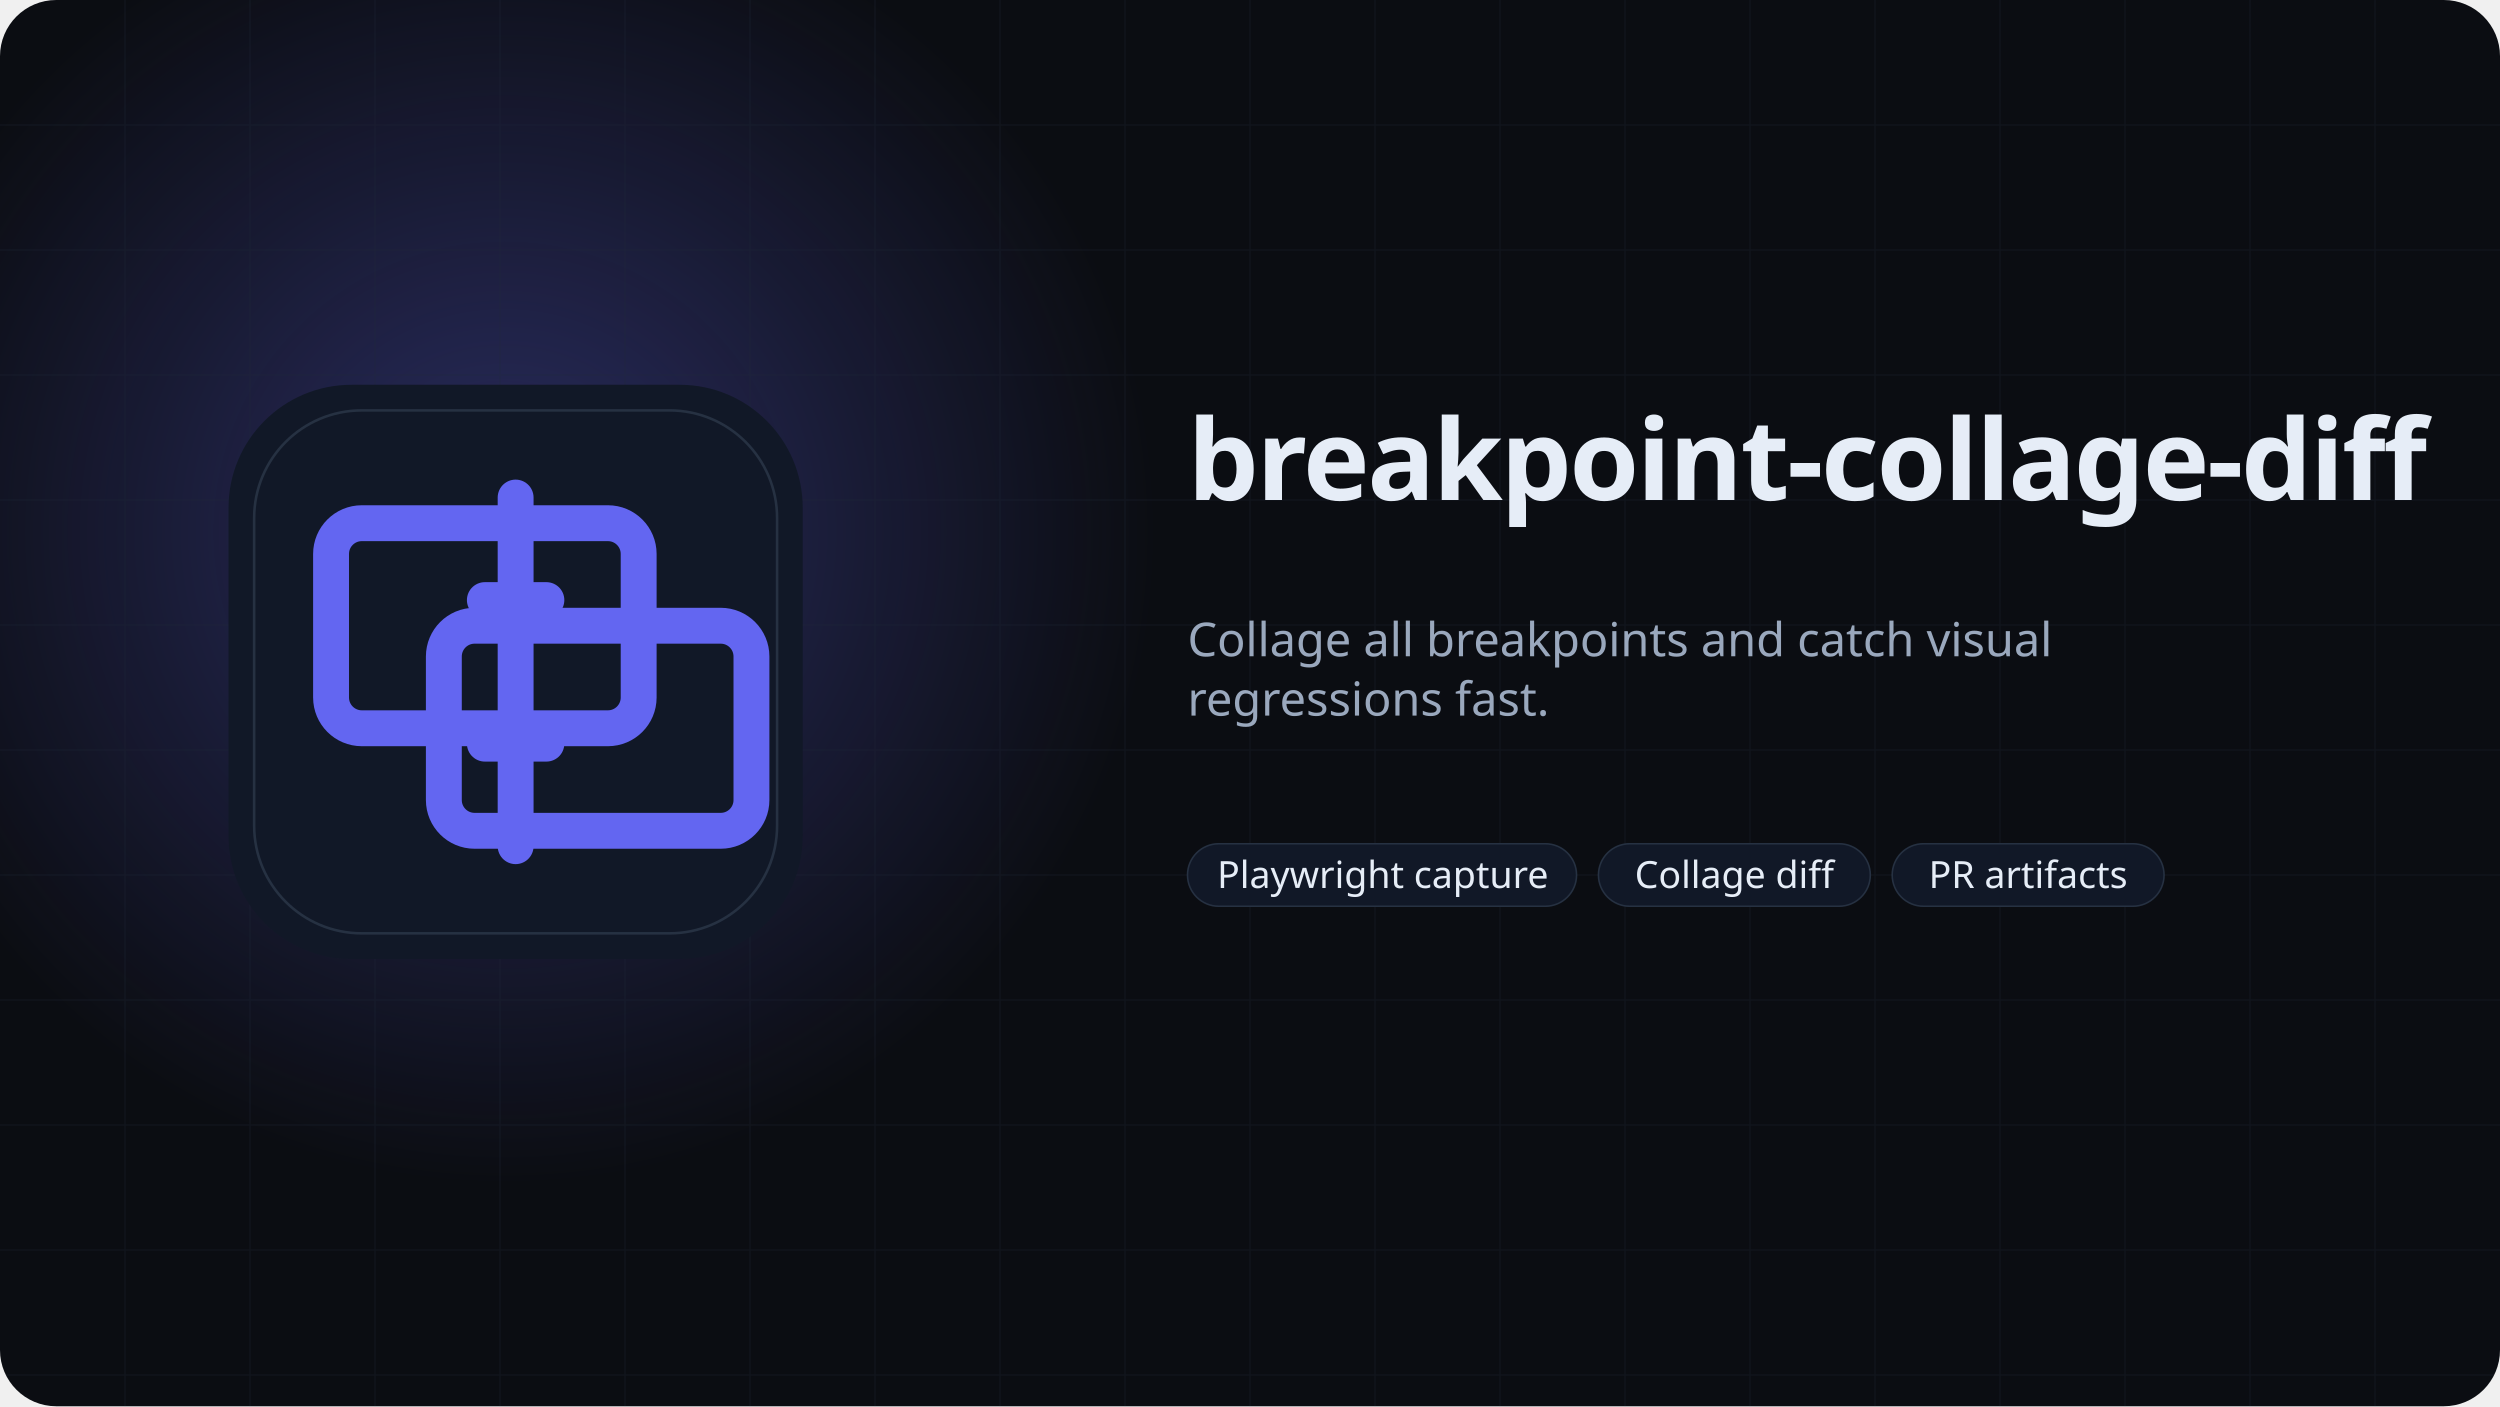
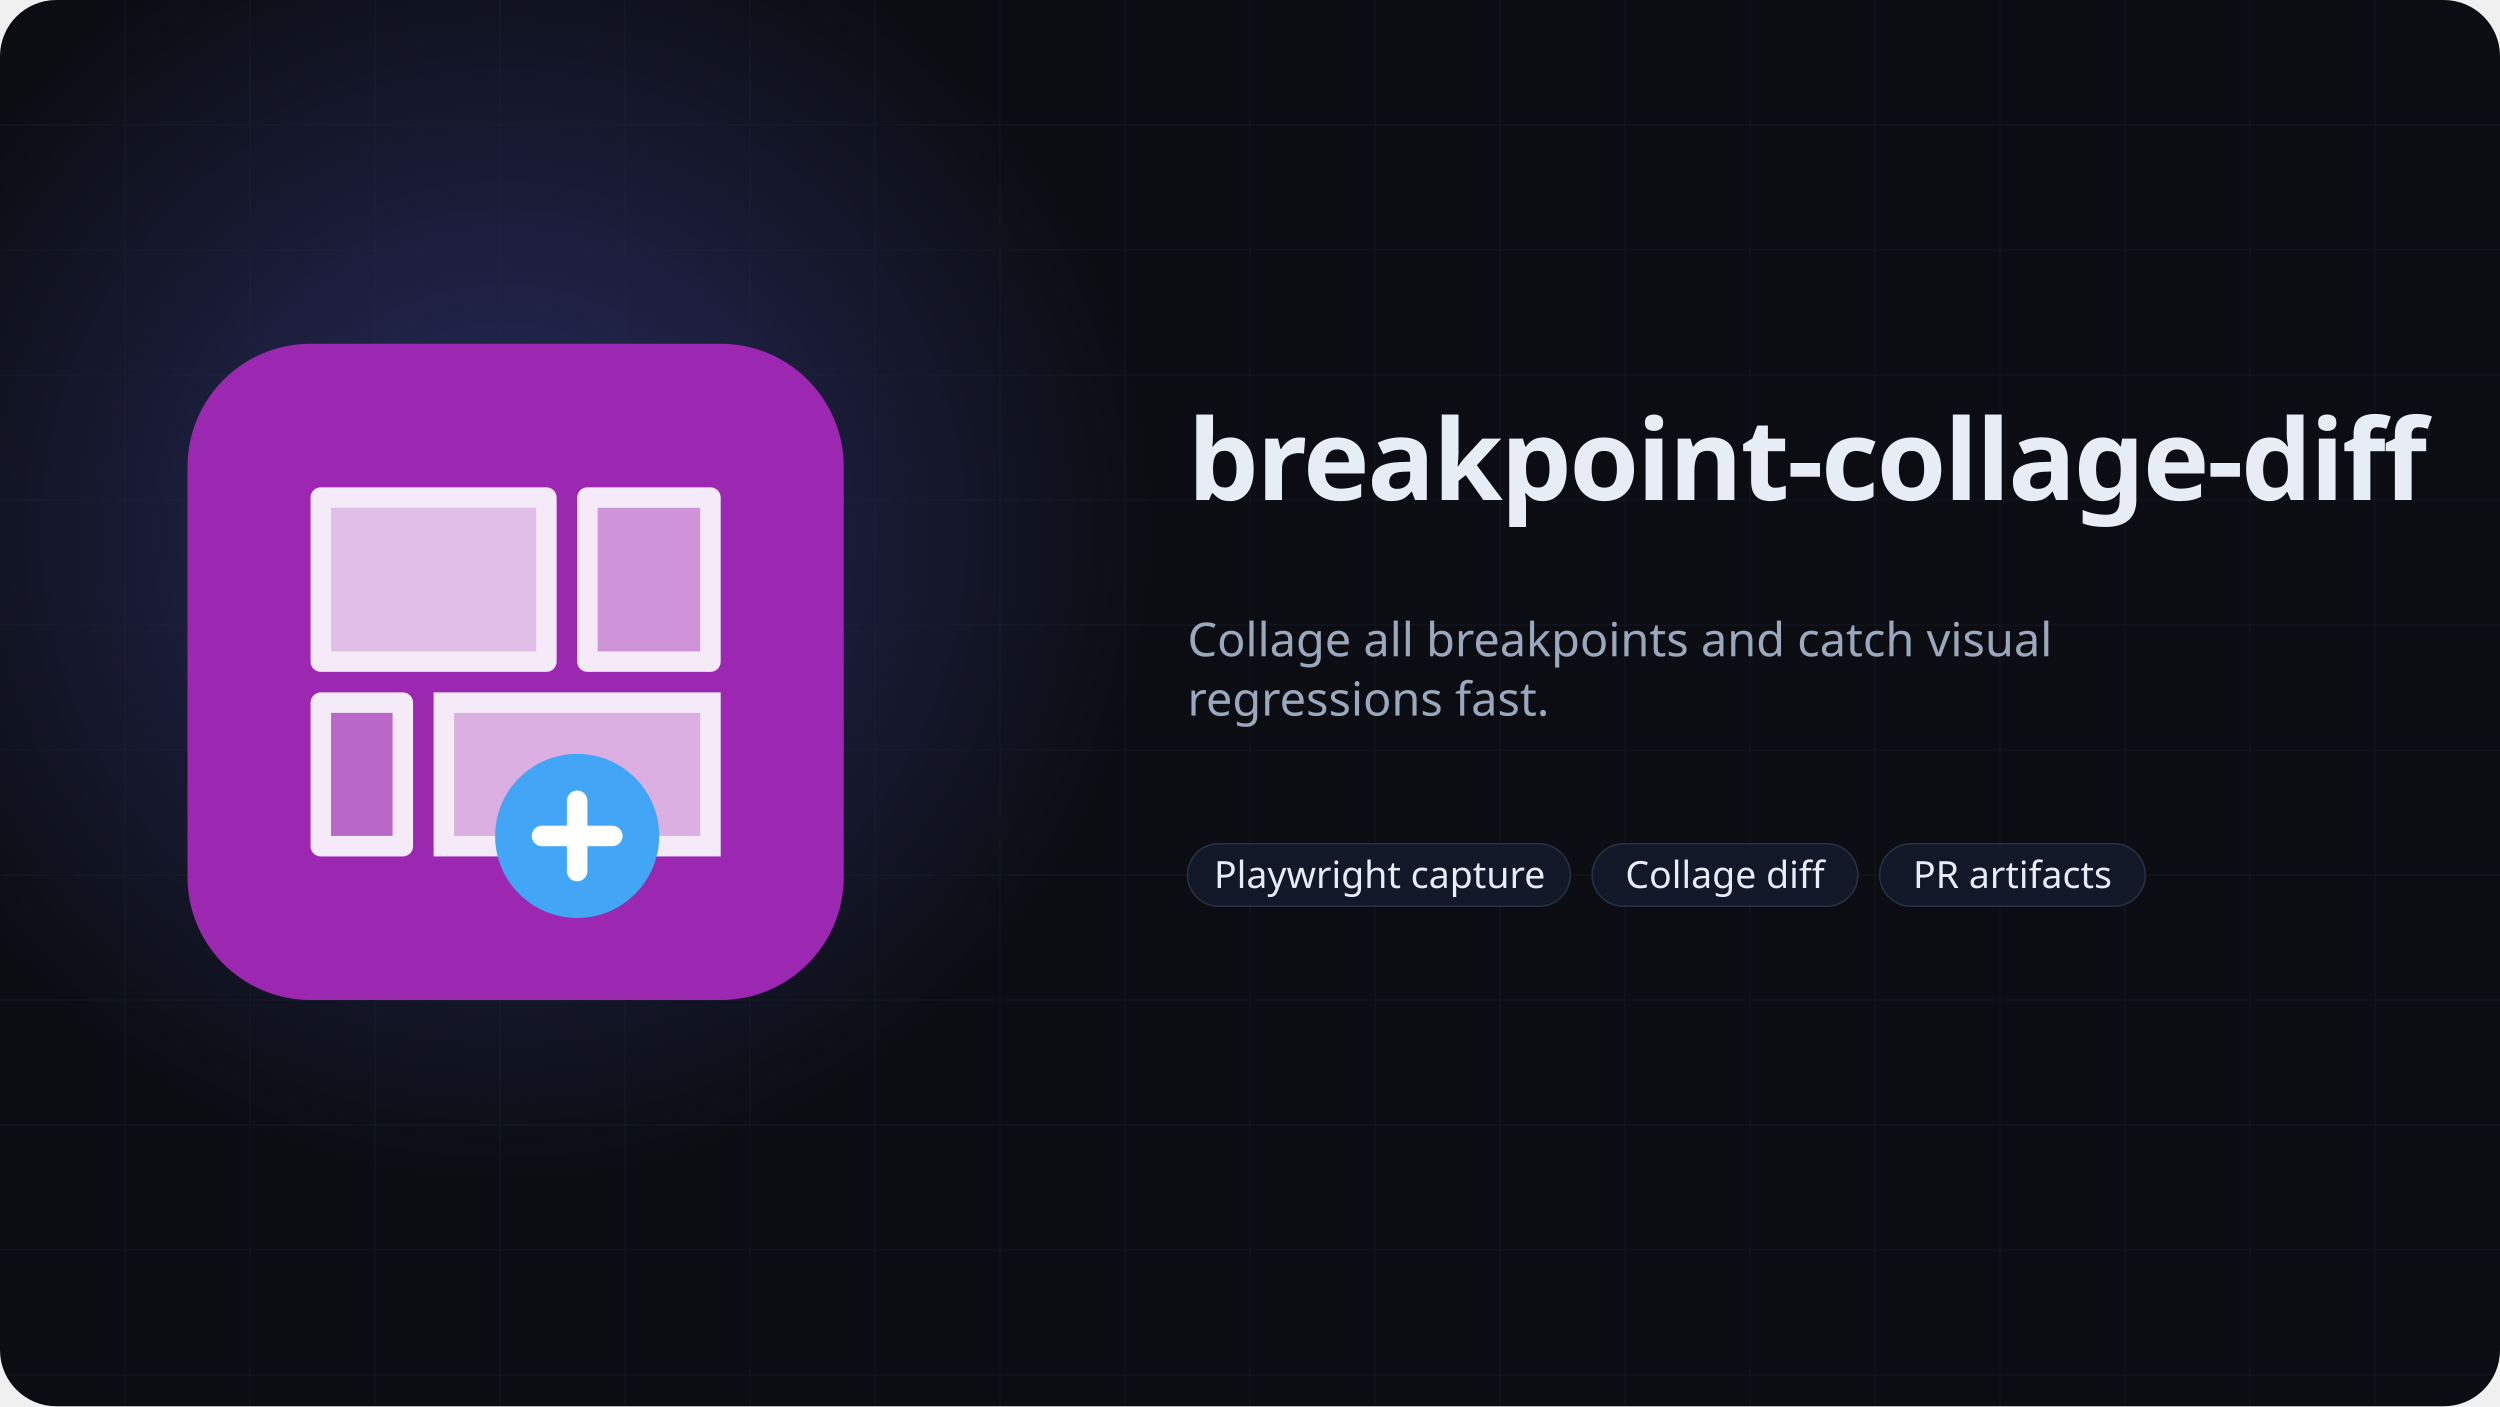
<svg xmlns="http://www.w3.org/2000/svg" width="1600" height="900" fill="none" style="color-scheme:light dark" viewBox="0 0 1600 900">
  <style>text{font-family:"Space Grotesk","Sora","IBM Plex Sans",sans-serif}</style>
  <defs>
    <radialGradient id="glow" cx="0" cy="0" r="1" gradientTransform="rotate(45 -250.416 556.274)scale(420)" gradientUnits="userSpaceOnUse">
      <stop stop-color="#6366F1" stop-opacity=".35" />
      <stop offset="1" stop-color="#6366F1" stop-opacity="0" />
    </radialGradient>
    <clipPath id="heroClip">
      <rect width="1600" height="900" rx="36" />
    </clipPath>
  </defs>
  <g clip-path="url(#heroClip)">
    <path fill="#0B0D12" d="M0 0h1600v900H0z" />
    <path fill="url(#glow)" d="M0 0h1600v900H0z" />
    <path stroke="#1F2A37" d="M80 0v900M160 0v900M240 0v900M320 0v900M400 0v900M480 0v900M560 0v900M640 0v900M720 0v900M800 0v900M880 0v900M960 0v900m80-900v900m80-900v900m80-900v900m80-900v900m80-900v900m80-900v900m80-900v900M0 80h1600M0 160h1600M0 240h1600M0 320h1600M0 400h1600M0 480h1600M0 560h1600M0 640h1600M0 720h1600M0 800h1600M0 880h1600" opacity=".25" />
-     <g transform="translate(120 220)scale(.8203)">
-       <rect width="448" height="448" x="32" y="32" fill="#111827" rx="96" />
-       <rect width="408" height="408" x="52" y="52" stroke="#263142" stroke-width="2" rx="84" />
-       <rect width="240" height="160" x="112" y="140" stroke="#6366F1" stroke-width="28" rx="24" />
-       <rect width="240" height="160" x="200" y="220" stroke="#6366F1" stroke-width="28" rx="24" />
-       <path stroke="#6366F1" stroke-linecap="round" stroke-width="28" d="M256 120v272m-24-192h48m-48 112h48" />
+     <g transform="translate(120 220)scale(6.5625)">
+       <g clip-path="url(#clip0_316_154)">
+         <path fill="url(#paint0_linear_316_154)" d="M52 0H12C5.373 0 0 5.373 0 12v40c0 6.627 5.373 12 12 12h40c6.627 0 12-5.373 12-12V12c0-6.627-5.373-12-12-12" />
+         <path fill="#fff" d="M35 14H13a1 1 0 0 0-1 1v16a1 1 0 0 0 1 1h22a1 1 0 0 0 1-1V15a1 1 0 0 0-1-1" opacity=".9" />
+         <path fill="#E1BEE7" d="M34 16H14v14h20z" />
+         <path fill="#fff" d="M51 14H39a1 1 0 0 0-1 1v16a1 1 0 0 0 1 1h12a1 1 0 0 0 1-1V15a1 1 0 0 0-1-1" opacity=".9" />
+         <path fill="#CE93D8" d="M50 16H40v14h10z" />
+         <path fill="#fff" d="M21 34h-8a1 1 0 0 0-1 1v14a1 1 0 0 0 1 1h8a1 1 0 0 0 1-1V35a1 1 0 0 0-1-1" opacity=".9" />
+         <path fill="#BA68C8" d="M20 36h-6v12h6z" />
+         <path fill="#fff" fill-opacity=".7" stroke="#fff" stroke-width="2" d="M51 35v14H25V35z" opacity=".9" />
+         <path fill="#43A5F5" d="M38 56a8 8 0 1 0 0-16 8 8 0 0 0 0 16" />
+         <path stroke="#fff" stroke-linecap="round" stroke-width="2" d="M38 44.571v6.857M34.572 48h6.857" />
+       </g>
+       <defs>
+         <linearGradient id="paint0_linear_316_154" x1="0" x2="4096" y1="0" y2="4096" gradientUnits="userSpaceOnUse">
+           <stop stop-color="#9C27B0" />
+           <stop offset="1" stop-color="#7B1FA2" />
+         </linearGradient>
+         <clipPath id="clip0_316_154">
+           <path fill="#fff" d="M0 0h64v64H0z" />
+         </clipPath>
+       </defs>
    </g>
    <text x="760" y="320" fill="#E6EDF7" font-size="72" font-weight="700" letter-spacing="-.02em">breakpoint-collage-diff</text>
    <text x="760" y="420" fill="#9AA8BD" font-size="30">Collage all breakpoints and catch visual</text>
    <text x="760" y="458" fill="#9AA8BD" font-size="30">regressions fast.</text>
    <g transform="translate(760 540)">
-       <rect width="249" height="40" fill="#111827" stroke="#263142" rx="20" />
-       <text x="125" y="20" fill="#E6EDF7" dominant-baseline="middle" font-size="24" text-anchor="middle">Playwright capture</text>
+       <rect width="245" height="40" fill="#111827" stroke="#263142" rx="20" />
+       <text x="123" y="20" fill="#E6EDF7" dominant-baseline="middle" font-size="24" text-anchor="middle">Playwright capture</text>
    </g>
-     <g transform="translate(1023 540)">
-       <rect width="174" height="40" fill="#111827" stroke="#263142" rx="20" />
-       <text x="87" y="20" fill="#E6EDF7" dominant-baseline="middle" font-size="24" text-anchor="middle">Collage diff</text>
+     <g transform="translate(1019 540)">
+       <rect width="170" height="40" fill="#111827" stroke="#263142" rx="20" />
+       <text x="85" y="20" fill="#E6EDF7" dominant-baseline="middle" font-size="24" text-anchor="middle">Collage diff</text>
    </g>
-     <g transform="translate(1211 540)">
-       <rect width="174" height="40" fill="#111827" stroke="#263142" rx="20" />
-       <text x="87" y="20" fill="#E6EDF7" dominant-baseline="middle" font-size="24" text-anchor="middle">PR artifacts</text>
+     <g transform="translate(1203 540)">
+       <rect width="170" height="40" fill="#111827" stroke="#263142" rx="20" />
+       <text x="85" y="20" fill="#E6EDF7" dominant-baseline="middle" font-size="24" text-anchor="middle">PR artifacts</text>
    </g>
  </g>
</svg>
